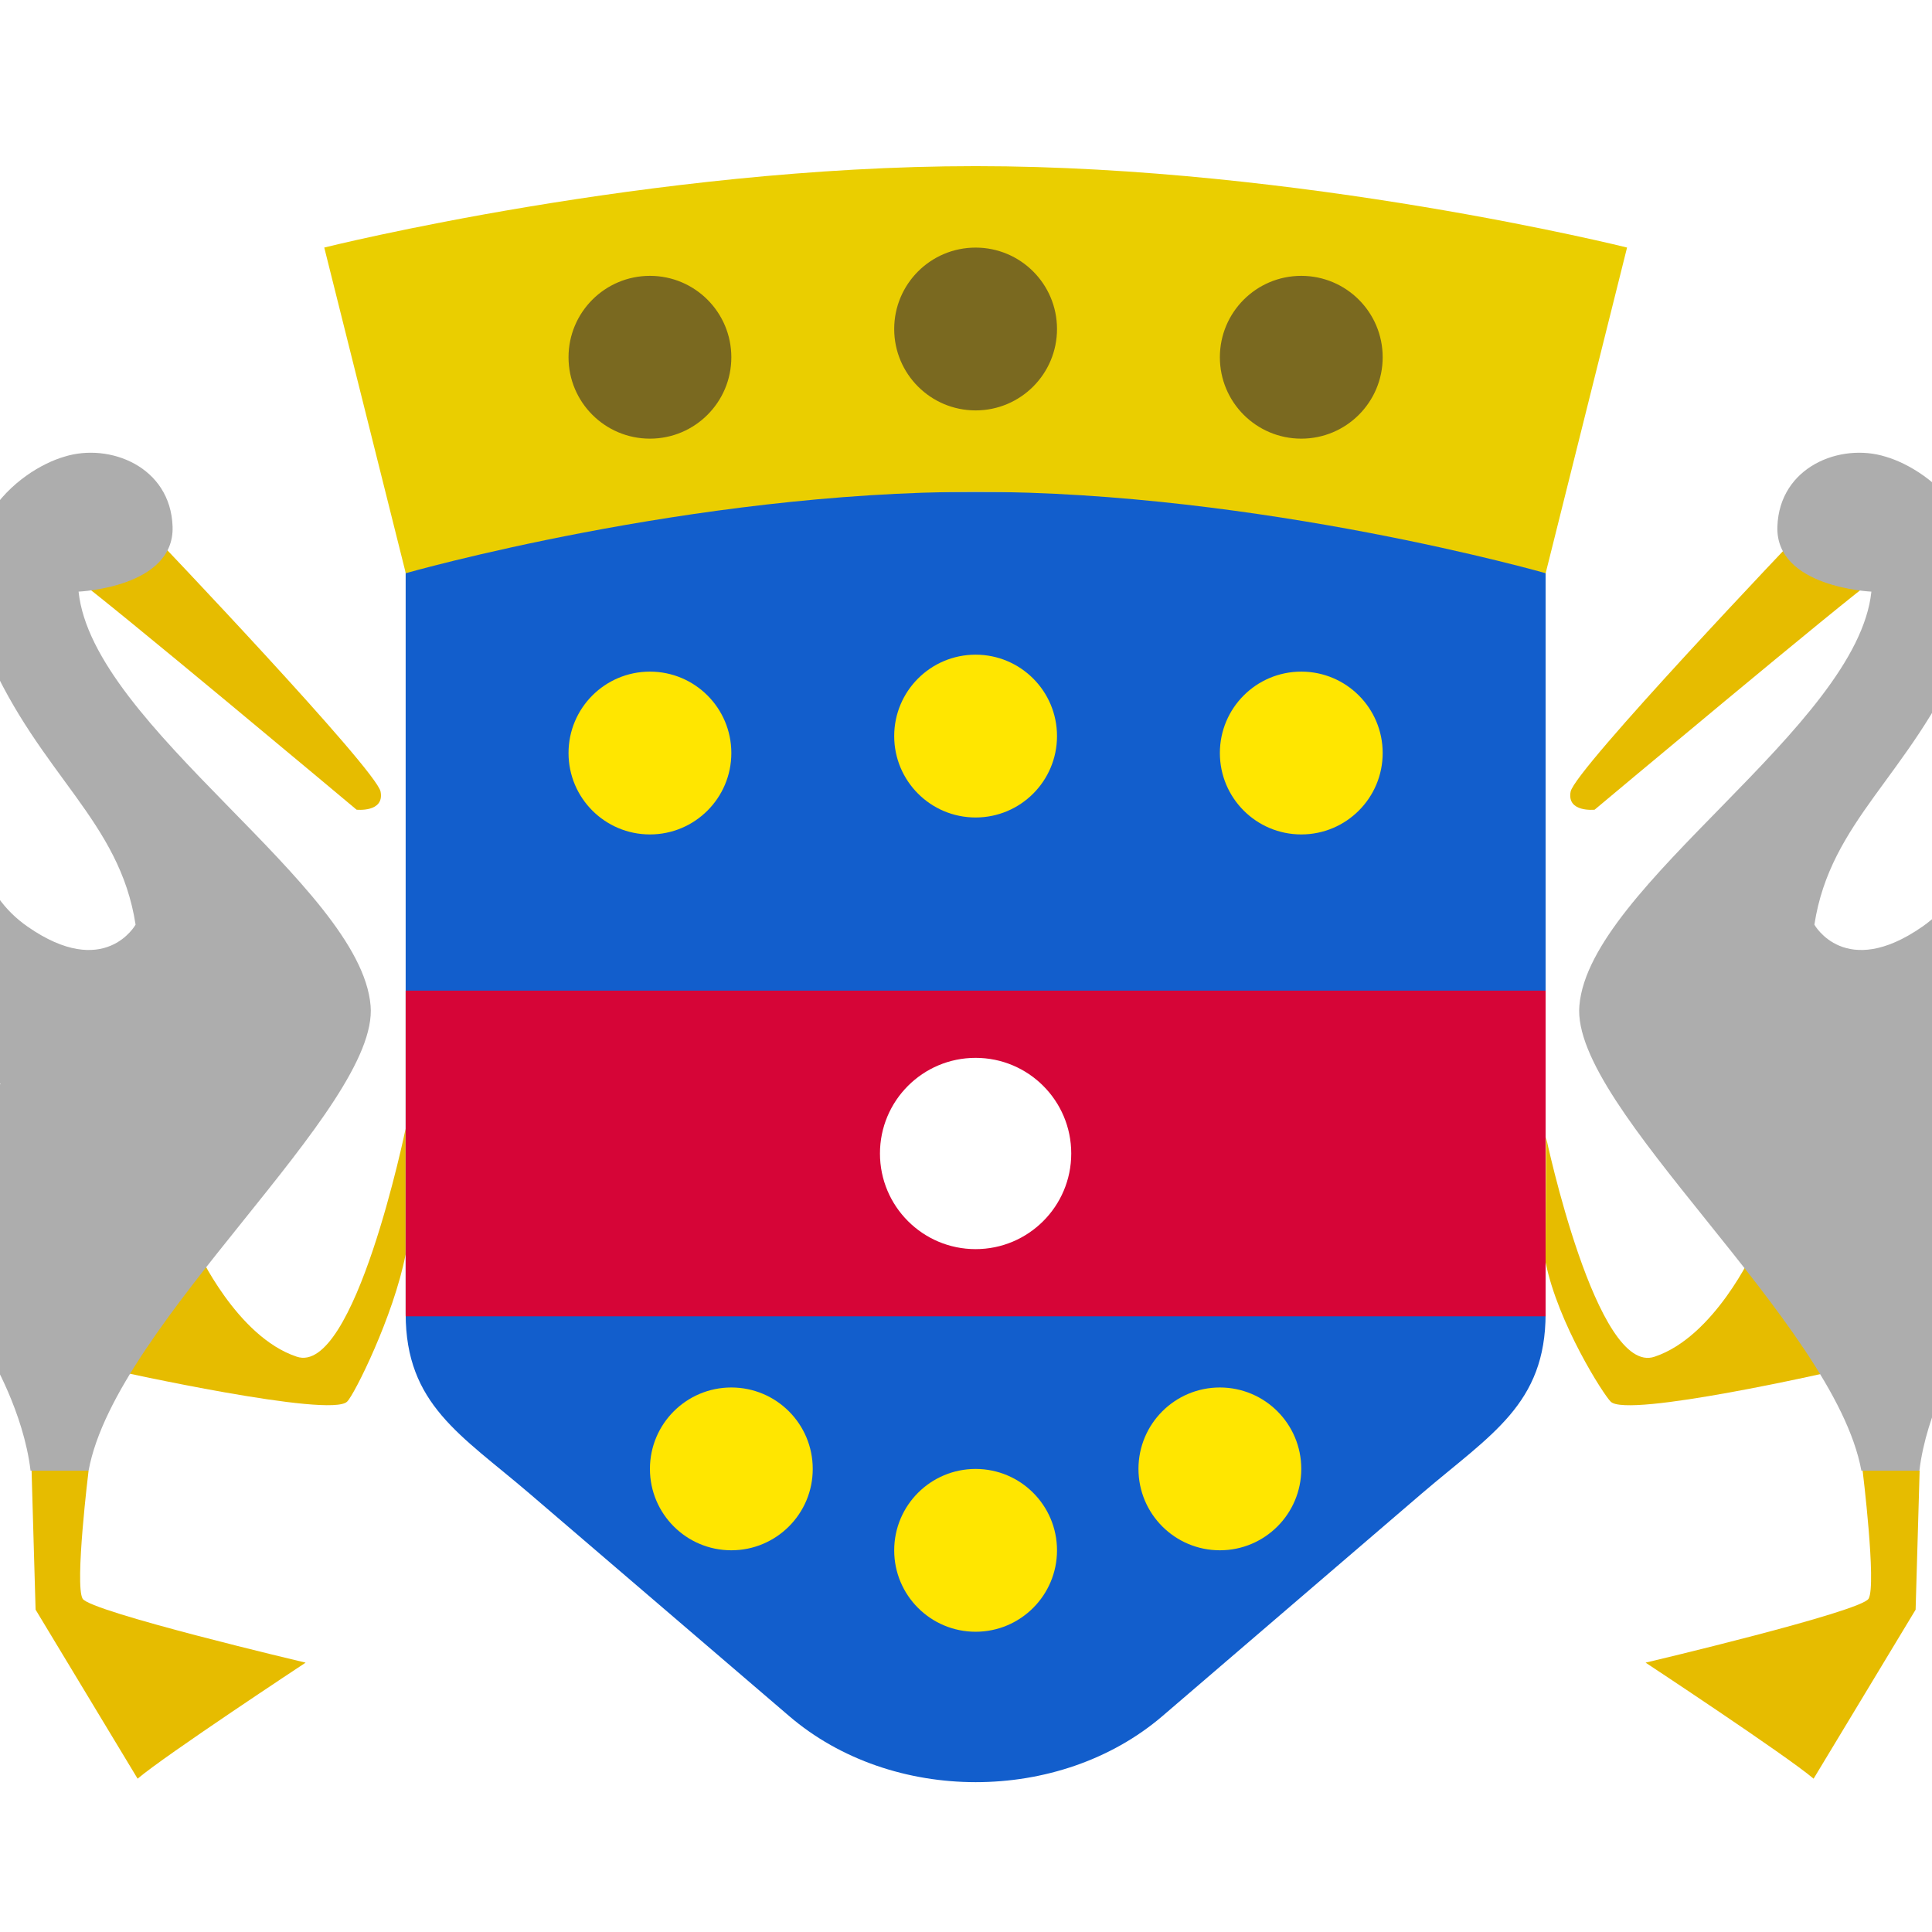
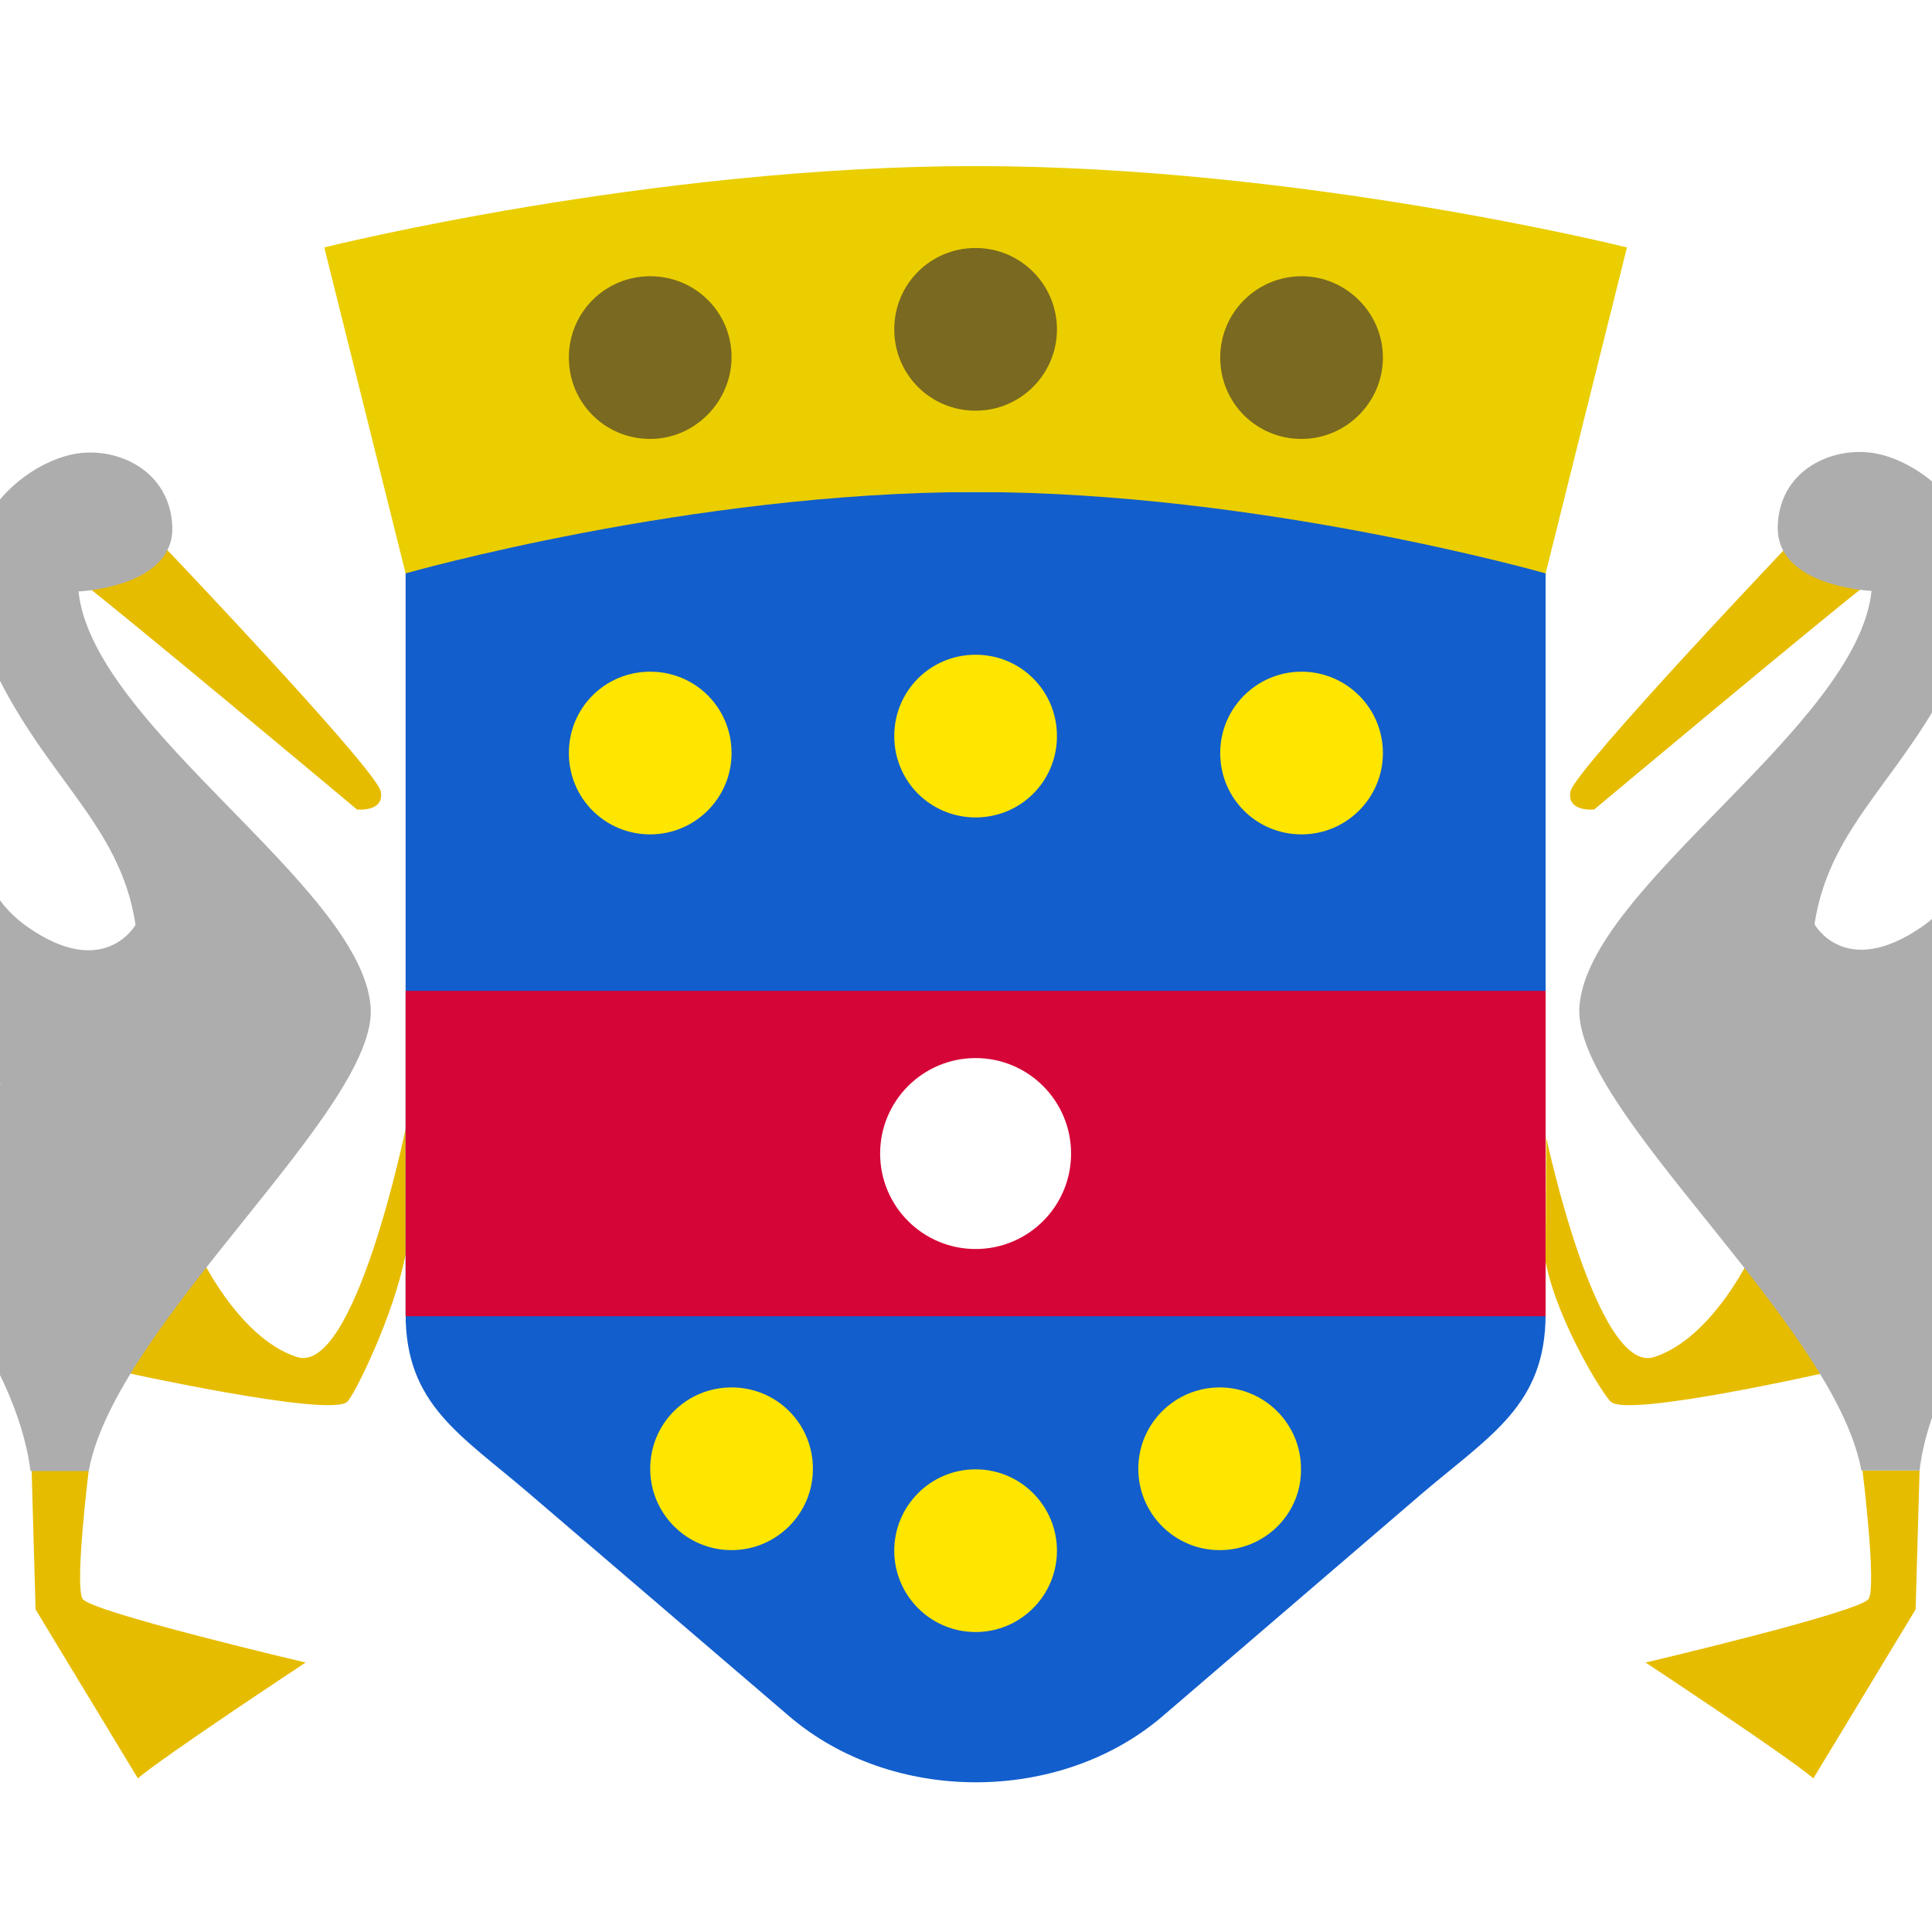
<svg xmlns="http://www.w3.org/2000/svg" viewBox="85.5 0 342 342">
  <path fill="#FFF" d="M0 0h513v342H0z" />
-   <path fill="#E6BC00" d="M157.31 199.76s-9.04 43.93-19.31 40.39c-10.62-3.54-17.53-18.76-17.53-18.76l-14.52 21.24s38.18 8.48 41.01 5.47c1.22-1.14 8.21-15.1 10.34-26.05v-22.29zm-56.13 60.57s-2.48 20.18-1.06 22.66c1.24 2.3 39.48 11.33 39.48 11.33s-24.96 16.46-29.74 20.54L91.8 284.94l-.71-24.61h10.09zM112.51 94.64s39.65 41.6 40.36 45.5c.71 3.72-4.25 3.19-4.25 3.19s-44.79-37.53-49.92-41.07c-5.31-3.55 13.81-7.62 13.81-7.62z" />
-   <path fill="#ADADAD" d="M99.41 104.73s16.99-.71 16.64-11.51c-.35-10.62-11.15-14.87-19.12-12.39-7.97 2.3-23.01 13.45-13.63 35.05 9.38 21.42 23.37 29.39 26.2 47.8 0 0-5.46 9.86-19.12.35-16.9-11.77-6.2-38.24-10.44-44.96-4.25-7.08-40.95-38.92-40.95-38.92s-30.24 39.37-18 74.92c16.95 49.21 51.74 31.98 64.61 36.76 0 0-42.13 61.96-49.57 67.09 0 0 24.08 8.32 47.8-18.76 0 0 5.84 9.74 7.08 20.18h10.27c4.78-26.2 51.51-64.26 49.92-82.32-1.77-21.25-49.21-49.39-51.69-73.29z" />
-   <path fill="#E6BC00" d="M359.17 201.27s8.96 42.43 19.23 38.89c10.62-3.54 17.53-18.76 17.53-18.76l14.52 21.24s-37 8.48-39.83 5.47c-1.21-1.14-9.32-13.79-11.52-24.66l.07-22.18zm56.05 59.06s2.48 20.18 1.06 22.66c-1.24 2.3-39.48 11.33-39.48 11.33s24.96 16.46 29.74 20.54l18.06-29.92.71-24.61h-10.09zM403.89 94.64s-39.65 41.6-40.36 45.5c-.71 3.72 4.25 3.19 4.25 3.19s44.79-37.53 49.92-41.07c5.14-3.55-13.81-7.62-13.81-7.62z" />
-   <path fill="#125ECC" d="M157.31 87.06H359.1v145.46c0 16.06-9.69 21.39-21.91 31.85l-45.92 39.41c-18.25 15.62-47.91 15.57-66.07 0l-46.01-39.43c-12.08-10.35-21.88-15.71-21.88-31.82V87.06z" />
-   <path fill="#FFE600" d="M200.55 147.71c-7.96 0-14.41-6.45-14.41-14.41s6.45-14.41 14.41-14.41 14.41 6.45 14.41 14.41-6.45 14.41-14.41 14.41zm57.65-3c-7.96 0-14.41-6.45-14.41-14.41s6.45-14.41 14.41-14.41 14.41 6.45 14.41 14.41-6.45 14.41-14.41 14.41zm57.65 3c-7.96 0-14.41-6.45-14.41-14.41s6.45-14.41 14.41-14.41 14.41 6.45 14.41 14.41-6.45 14.41-14.41 14.41zM214.96 274.43c-7.96 0-14.41-6.45-14.41-14.41s6.45-14.41 14.41-14.41 14.41 6.45 14.41 14.41c.01 7.96-6.45 14.41-14.41 14.41zm43.24 14.42c-7.96 0-14.41-6.45-14.41-14.41s6.45-14.41 14.41-14.41 14.41 6.45 14.41 14.41c0 7.95-6.45 14.41-14.41 14.41zm43.24-14.42c-7.96 0-14.41-6.45-14.41-14.41s6.45-14.41 14.41-14.41 14.41 6.45 14.41 14.41-6.45 14.41-14.41 14.41z" />
-   <path fill="#D60537" d="M157.31 175.36H359.1v57.65H157.31v-57.65z" />
-   <path fill="#EACE00" d="M142.9 43.82s57.65-14.41 115.31-14.41 115.31 14.41 115.31 14.41l-14.41 57.65s-50.45-14.41-100.89-14.41-100.89 14.41-100.89 14.41L142.9 43.82z" />
-   <path fill="#7A6920" d="M258.2 72.65c-7.96 0-14.41-6.45-14.41-14.41s6.45-14.41 14.41-14.41 14.41 6.45 14.41 14.41-6.45 14.41-14.41 14.41zm57.65 5c-7.96 0-14.41-6.45-14.41-14.41s6.45-14.41 14.41-14.41 14.41 6.45 14.41 14.41-6.45 14.41-14.41 14.41zm-115.3 0c-7.96 0-14.41-6.45-14.41-14.41s6.45-14.41 14.41-14.41 14.41 6.45 14.41 14.41-6.45 14.41-14.41 14.41z" />
-   <path fill="#ADADAD" d="M365.08 178.02c-1.59 18.06 45.14 56.12 49.92 82.32h10.27c1.24-10.44 7.08-20.18 7.08-20.18 23.72 27.09 47.8 18.76 47.8 18.76-7.44-5.13-49.57-67.09-49.57-67.09 12.88-4.78 47.67 12.45 64.61-36.76 12.24-35.55-18-74.92-18-74.92s-36.7 31.84-40.95 38.92c-4.25 6.73 6.46 33.2-10.44 44.96-13.66 9.51-19.12-.35-19.12-.35 2.83-18.41 16.82-26.38 26.2-47.8 9.38-21.6-5.66-32.75-13.63-35.05-7.97-2.48-18.76 1.77-19.12 12.39-.35 10.8 16.64 11.51 16.64 11.51-2.48 23.9-49.92 52.04-51.69 73.29z" />
-   <circle fill="#FFF" cx="258.2" cy="204.19" r="16.93" />
+   <g fill="#E6BC00">
+     <path d="M157.3 199.8s-9 43.9-19.3 40.4c-10.6-3.5-17.5-18.8-17.5-18.8L106 242.6s38.2 8.5 41 5.5c1.2-1.1 8.2-15.1 10.3-26.1v-22.2zm-56.1 60.5s-2.5 20.2-1.1 22.7c1.2 2.3 39.5 11.3 39.5 11.3s-25 16.5-29.7 20.5l-18.1-29.9-.7-24.6h10.1zM112.5 94.6s39.7 41.6 40.4 45.5c.7 3.7-4.2 3.2-4.2 3.2s-44.8-37.5-49.9-41.1c-5.4-3.5 13.7-7.6 13.7-7.6zM359.2 201.3s9 42.4 19.2 38.9c10.6-3.5 17.5-18.8 17.5-18.8l14.5 21.2s-37 8.5-39.8 5.5c-1.2-1.1-9.3-13.8-11.5-24.7l.1-22.1zm56 59s2.5 20.2 1.1 22.7c-1.2 2.3-39.5 11.3-39.5 11.3s25 16.5 29.7 20.5l18.1-29.9.7-24.6h-10.1zM403.9 94.6s-39.6 41.6-40.4 45.5c-.7 3.7 4.2 3.2 4.2 3.2s44.8-37.5 49.9-41.1c5.2-3.5-13.7-7.6-13.7-7.6z" />
+   </g>
+   <g fill="#ADADAD">
+     <path d="M99.4 104.7s17-.7 16.6-11.5c-.4-10.6-11.2-14.9-19.1-12.4-8 2.3-23 13.4-13.6 35.1 9.4 21.4 23.4 29.4 26.2 47.8 0 0-5.5 9.9-19.1.4-16.9-11.8-6.2-38.2-10.4-45-4.2-7.1-41-38.9-41-38.9s-30.2 39.4-18 74.9c17 49.2 51.7 32 64.6 36.8 0 0-42.1 62-49.6 67.1 0 0 24.1 8.3 47.8-18.8 0 0 5.8 9.7 7.1 20.2h10.3c4.8-26.2 51.5-64.3 49.9-82.3-1.8-21.3-49.2-49.5-51.7-73.4zM365.1 178c-1.6 18.1 45.1 56.1 49.9 82.3h10.3c1.2-10.4 7.1-20.2 7.1-20.2 23.7 27.1 47.8 18.8 47.8 18.8-7.4-5.1-49.6-67.1-49.6-67.1 12.9-4.8 47.7 12.4 64.6-36.8 12.2-35.6-18-74.9-18-74.9s-36.7 31.8-41 38.9c-4.2 6.7 6.5 33.2-10.4 45-13.7 9.5-19.1-.4-19.1-.4 2.8-18.4 16.8-26.4 26.2-47.8 9.4-21.6-5.7-32.8-13.6-35.1-8-2.5-18.8 1.8-19.1 12.4-.4 10.8 16.6 11.5 16.6 11.5-2.5 24-49.9 52.2-51.7 73.4z" />
+   </g>
+   <path fill="#125ECC" d="M157.3 87.1h201.8v145.5c0 16.1-9.7 21.4-21.9 31.8l-45.9 39.4c-18.2 15.6-47.9 15.6-66.1 0l-46-39.4c-12.1-10.4-21.9-15.7-21.9-31.8V87.1z" />
+   <path fill="#FFE600" d="M200.6 147.7c-8 0-14.4-6.4-14.4-14.4s6.4-14.4 14.4-14.4 14.4 6.4 14.4 14.4-6.5 14.4-14.4 14.4zm57.6-3c-8 0-14.4-6.4-14.4-14.4s6.4-14.4 14.4-14.4 14.4 6.4 14.4 14.4-6.4 14.4-14.4 14.4zm57.7 3c-8 0-14.4-6.4-14.4-14.4s6.5-14.4 14.4-14.4 14.4 6.4 14.4 14.4-6.5 14.4-14.4 14.4zM215 274.4c-8 0-14.4-6.5-14.4-14.4 0-8 6.4-14.4 14.4-14.4s14.4 6.4 14.4 14.4-6.5 14.4-14.4 14.4zm43.2 14.5c-8 0-14.4-6.5-14.4-14.4s6.4-14.4 14.4-14.4 14.4 6.5 14.4 14.4-6.4 14.4-14.4 14.4zm43.2-14.5c-8 0-14.4-6.5-14.4-14.4 0-8 6.5-14.4 14.4-14.4s14.4 6.4 14.4 14.4c.1 8-6.4 14.4-14.4 14.4z" />
+   <path fill="#D60537" d="M157.3 175.4h201.8V233H157.3v-57.6z" />
+   <path fill="#EACE00" d="M142.9 43.8s57.6-14.4 115.3-14.4 115.3 14.4 115.3 14.4l-14.4 57.7s-50.5-14.4-100.9-14.4-100.9 14.4-100.9 14.4l-14.4-57.7z" />
+   <path fill="#7A6920" d="M258.2 72.7c-8 0-14.4-6.4-14.4-14.4s6.4-14.4 14.4-14.4 14.4 6.5 14.4 14.4-6.4 14.4-14.4 14.4zm57.7 5c-8 0-14.4-6.4-14.4-14.4s6.5-14.4 14.4-14.4 14.4 6.5 14.4 14.4-6.5 14.4-14.4 14.4zm-115.3 0c-8 0-14.4-6.4-14.4-14.4s6.4-14.4 14.4-14.4S215 55.3 215 63.2s-6.5 14.5-14.4 14.5z" />
+   <circle fill="#FFF" cx="258.2" cy="204.2" r="16.9" />
</svg>
